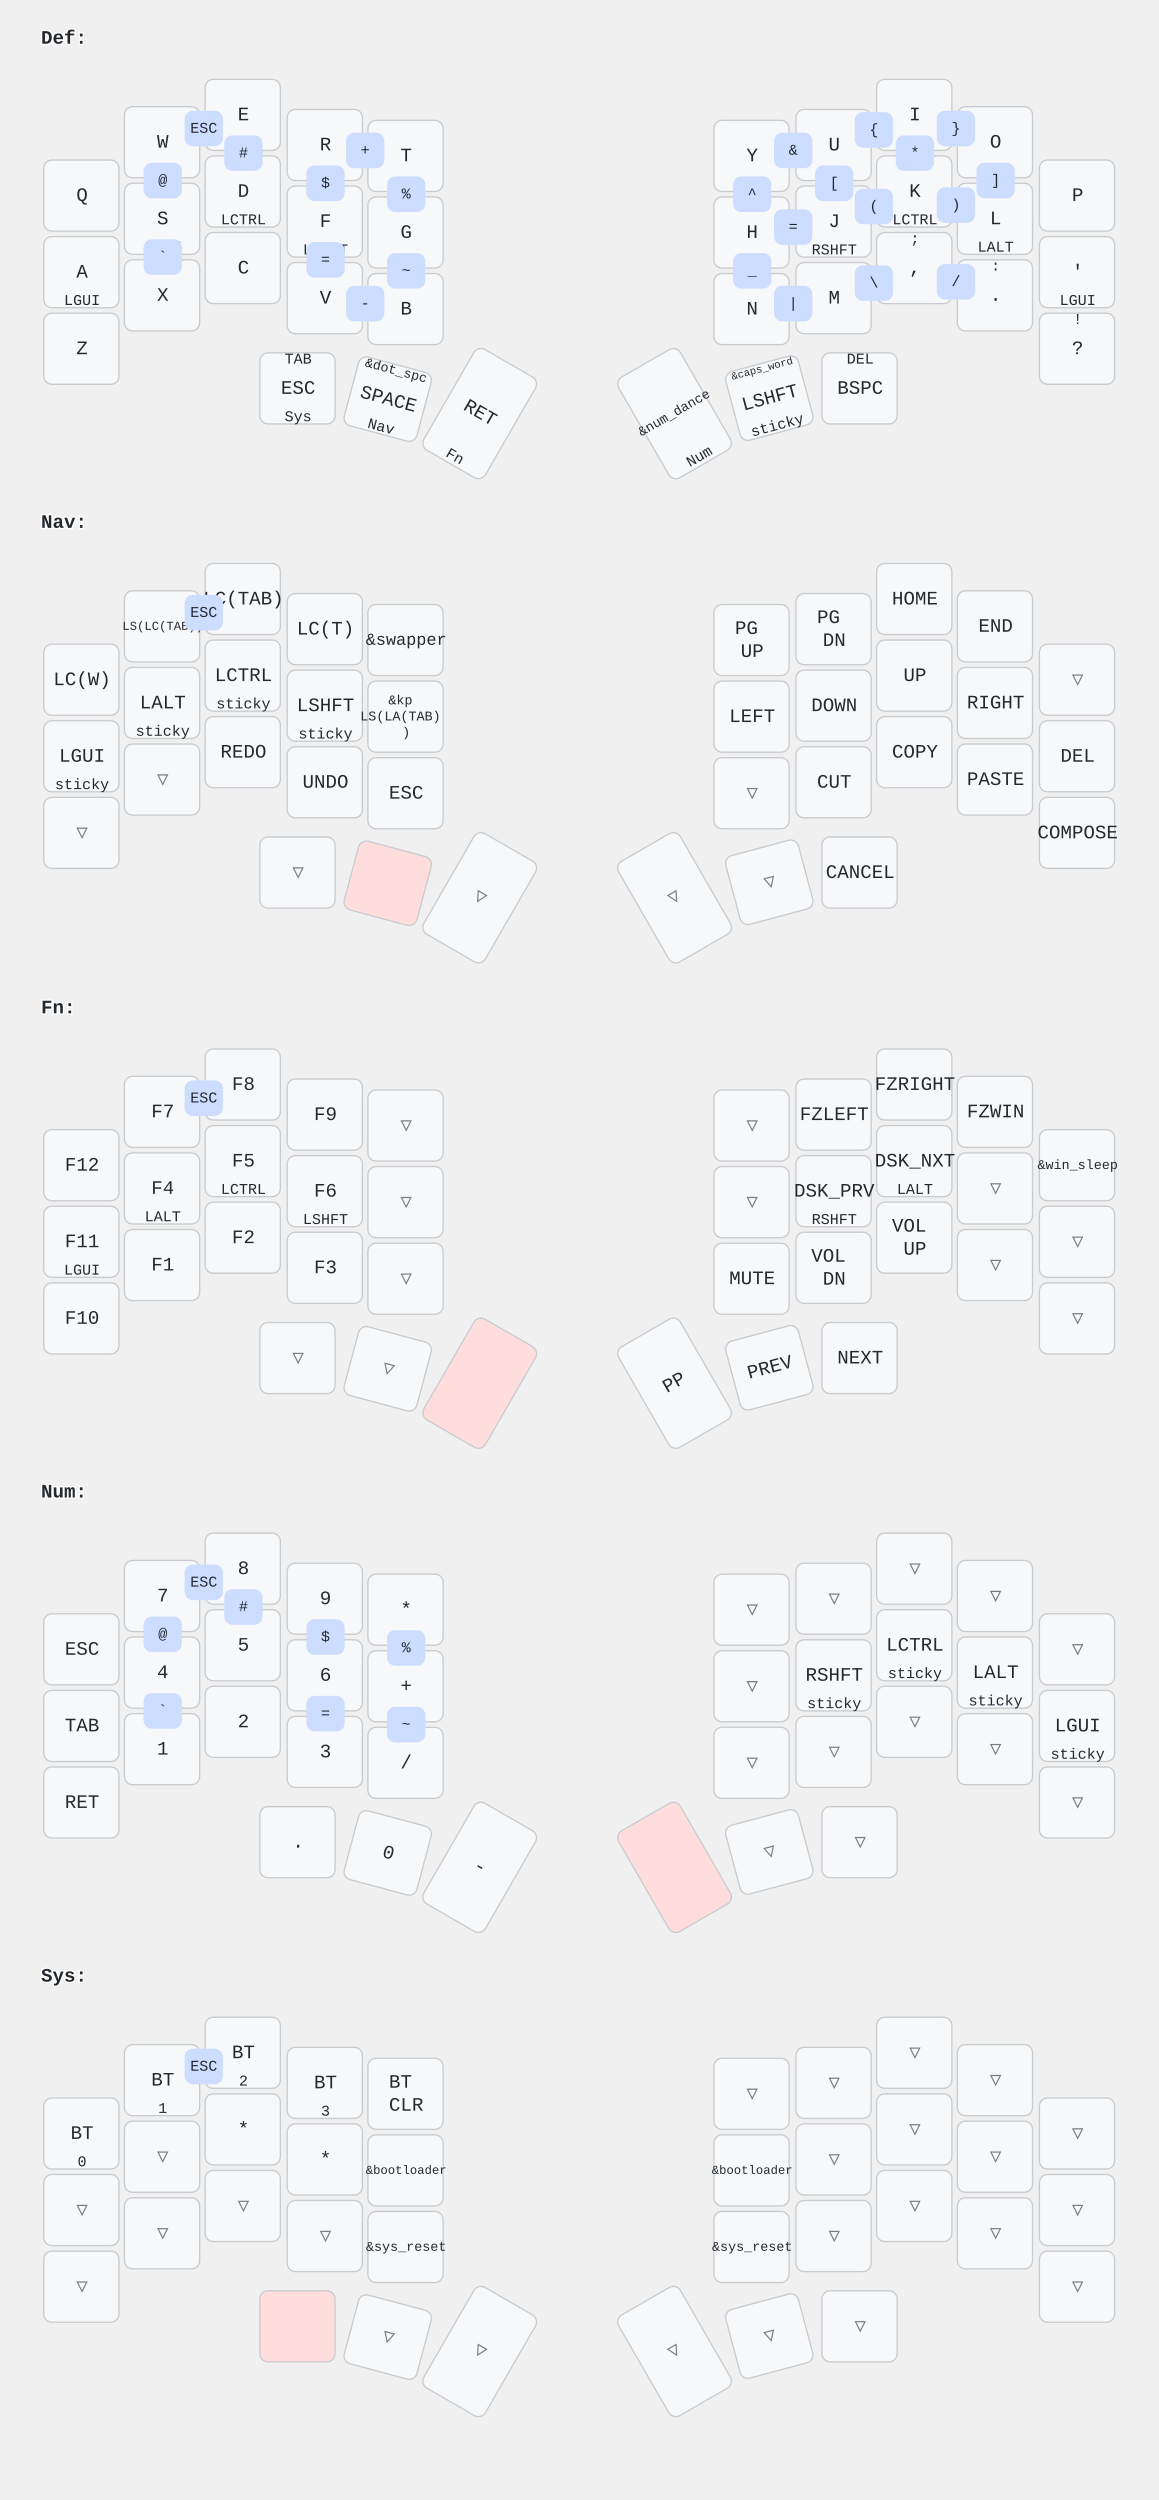
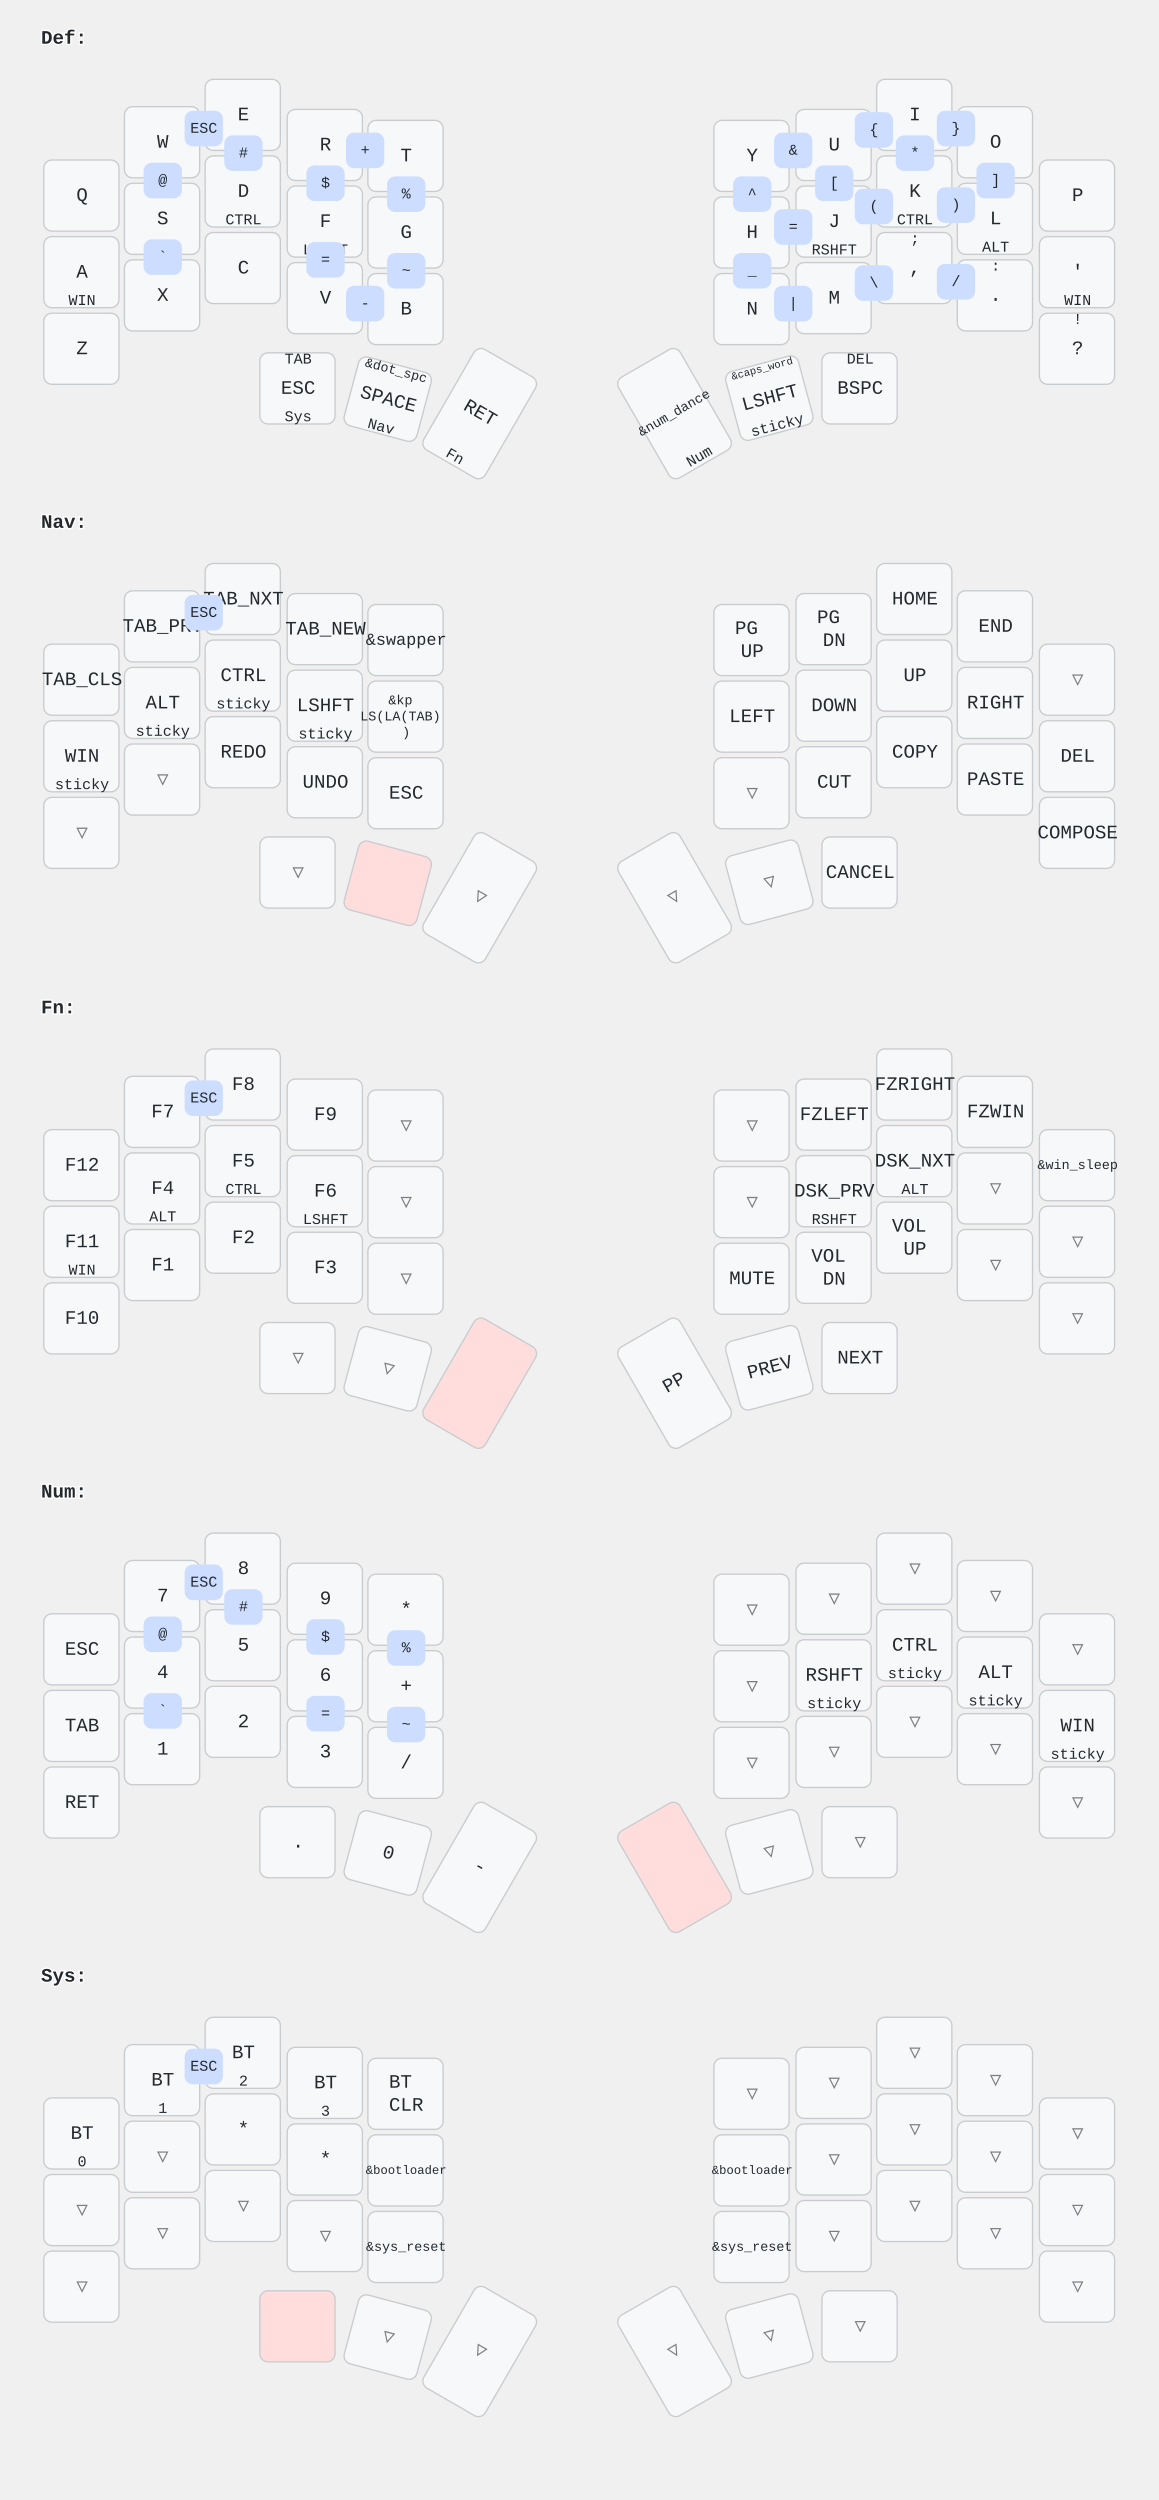
<svg xmlns="http://www.w3.org/2000/svg" width="847" height="1828" viewBox="0 0 847 1828" class="keymap">
  <style>/* inherit to force styles through use tags */
svg path {
    fill: inherit;
}

/* font and background color specifications */
svg.keymap {
    font-family: SFMono-Regular,Consolas,Liberation Mono,Menlo,monospace;
    font-size: 14px;
    font-kerning: normal;
    text-rendering: optimizeLegibility;
    fill: #24292e;
}

/* default key styling */
rect.key {
    fill: #f6f8fa;
    stroke: #c9cccf;
    stroke-width: 1;
}

/* default key side styling, only used is draw_key_sides is set */
rect.side {
    filter: brightness(90%);
}

/* color accent for combo boxes */
rect.combo, rect.combo-separate {
    fill: #cdf;
}

/* color accent for held keys */
rect.held, rect.combo.held {
    fill: #fdd;
}

/* color accent for ghost (optional) keys */
rect.ghost, rect.combo.ghost {
    stroke-dasharray: 4, 4;
    stroke-width: 2;
}

text {
    text-anchor: middle;
    dominant-baseline: middle;
}

/* styling for layer labels */
text.label {
    font-weight: bold;
    text-anchor: start;
    stroke: white;
    stroke-width: 2;
    paint-order: stroke;
}

/* styling for combo tap, and key hold/shifted label text */
text.combo, text.hold, text.shifted {
    font-size: 11px;
}

text.hold {
    text-anchor: middle;
    dominant-baseline: auto;
}

text.shifted {
    text-anchor: middle;
    dominant-baseline: hanging;
}

/* styling for hold/shifted label text in combo box */
text.combo.hold, text.combo.shifted {
    font-size: 8px;
}

/* lighter symbol for transparent keys */
text.trans {
    fill: #7b7e81;
}

/* styling for combo dendrons */
path.combo {
    stroke-width: 1;
    stroke: gray;
    fill: none;
}

/* Start Tabler Icons Cleanup */
/* cannot use height/width with glyphs */
.icon-tabler &gt; path {
    fill: inherit;
    stroke: inherit;
    stroke-width: 2;
}
/* hide tabler's default box */
.icon-tabler &gt; path[stroke="none"][fill="none"] {
    visibility: hidden;
}
/* End Tabler Icons Cleanup */
</style>
  <g transform="translate(30, 0)" class="layer-Def">
    <text x="0" y="28" class="label">Def:</text>
    <g transform="translate(0, 56)">
      <g transform="translate(30, 87)" class="key keypos-0">
        <rect rx="6" ry="6" x="-28" y="-26" width="55" height="52" class="key" />
        <text x="0" y="0" class="key tap">Q</text>
      </g>
      <g transform="translate(89, 48)" class="key keypos-1">
        <rect rx="6" ry="6" x="-28" y="-26" width="55" height="52" class="key" />
        <text x="0" y="0" class="key tap">W</text>
      </g>
      <g transform="translate(148, 28)" class="key keypos-2">
        <rect rx="6" ry="6" x="-28" y="-26" width="55" height="52" class="key" />
        <text x="0" y="0" class="key tap">E</text>
      </g>
      <g transform="translate(208, 50)" class="key keypos-3">
        <rect rx="6" ry="6" x="-28" y="-26" width="55" height="52" class="key" />
        <text x="0" y="0" class="key tap">R</text>
      </g>
      <g transform="translate(267, 58)" class="key keypos-4">
        <rect rx="6" ry="6" x="-28" y="-26" width="55" height="52" class="key" />
        <text x="0" y="0" class="key tap">T</text>
      </g>
      <g transform="translate(520, 58)" class="key keypos-5">
        <rect rx="6" ry="6" x="-28" y="-26" width="55" height="52" class="key" />
        <text x="0" y="0" class="key tap">Y</text>
      </g>
      <g transform="translate(580, 50)" class="key keypos-6">
        <rect rx="6" ry="6" x="-28" y="-26" width="55" height="52" class="key" />
        <text x="0" y="0" class="key tap">U</text>
      </g>
      <g transform="translate(639, 28)" class="key keypos-7">
        <rect rx="6" ry="6" x="-28" y="-26" width="55" height="52" class="key" />
        <text x="0" y="0" class="key tap">I</text>
      </g>
      <g transform="translate(698, 48)" class="key keypos-8">
        <rect rx="6" ry="6" x="-28" y="-26" width="55" height="52" class="key" />
        <text x="0" y="0" class="key tap">O</text>
      </g>
      <g transform="translate(758, 87)" class="key keypos-9">
        <rect rx="6" ry="6" x="-28" y="-26" width="55" height="52" class="key" />
        <text x="0" y="0" class="key tap">P</text>
      </g>
      <g transform="translate(30, 143)" class="key keypos-10">
        <rect rx="6" ry="6" x="-28" y="-26" width="55" height="52" class="key" />
        <text x="0" y="0" class="key tap">A</text>
-         <text x="0" y="24" class="key hold">LGUI</text>
+         <text x="0" y="24" class="key hold">WIN</text>
      </g>
      <g transform="translate(89, 104)" class="key keypos-11">
        <rect rx="6" ry="6" x="-28" y="-26" width="55" height="52" class="key" />
        <text x="0" y="0" class="key tap">S</text>
-         <text x="0" y="24" class="key hold">LALT</text>
+         <text x="0" y="24" class="key hold">ALT</text>
      </g>
      <g transform="translate(148, 84)" class="key keypos-12">
        <rect rx="6" ry="6" x="-28" y="-26" width="55" height="52" class="key" />
        <text x="0" y="0" class="key tap">D</text>
-         <text x="0" y="24" class="key hold">LCTRL</text>
+         <text x="0" y="24" class="key hold">CTRL</text>
      </g>
      <g transform="translate(208, 106)" class="key keypos-13">
        <rect rx="6" ry="6" x="-28" y="-26" width="55" height="52" class="key" />
        <text x="0" y="0" class="key tap">F</text>
        <text x="0" y="24" class="key hold">LSHFT</text>
      </g>
      <g transform="translate(267, 114)" class="key keypos-14">
        <rect rx="6" ry="6" x="-28" y="-26" width="55" height="52" class="key" />
        <text x="0" y="0" class="key tap">G</text>
      </g>
      <g transform="translate(520, 114)" class="key keypos-15">
        <rect rx="6" ry="6" x="-28" y="-26" width="55" height="52" class="key" />
        <text x="0" y="0" class="key tap">H</text>
      </g>
      <g transform="translate(580, 106)" class="key keypos-16">
        <rect rx="6" ry="6" x="-28" y="-26" width="55" height="52" class="key" />
        <text x="0" y="0" class="key tap">J</text>
        <text x="0" y="24" class="key hold">RSHFT</text>
      </g>
      <g transform="translate(639, 84)" class="key keypos-17">
        <rect rx="6" ry="6" x="-28" y="-26" width="55" height="52" class="key" />
        <text x="0" y="0" class="key tap">K</text>
-         <text x="0" y="24" class="key hold">LCTRL</text>
+         <text x="0" y="24" class="key hold">CTRL</text>
      </g>
      <g transform="translate(698, 104)" class="key keypos-18">
        <rect rx="6" ry="6" x="-28" y="-26" width="55" height="52" class="key" />
        <text x="0" y="0" class="key tap">L</text>
-         <text x="0" y="24" class="key hold">LALT</text>
+         <text x="0" y="24" class="key hold">ALT</text>
      </g>
      <g transform="translate(758, 143)" class="key keypos-19">
        <rect rx="6" ry="6" x="-28" y="-26" width="55" height="52" class="key" />
        <text x="0" y="0" class="key tap">'</text>
-         <text x="0" y="24" class="key hold">LGUI</text>
+         <text x="0" y="24" class="key hold">WIN</text>
      </g>
      <g transform="translate(30, 199)" class="key keypos-20">
        <rect rx="6" ry="6" x="-28" y="-26" width="55" height="52" class="key" />
        <text x="0" y="0" class="key tap">Z</text>
      </g>
      <g transform="translate(89, 160)" class="key keypos-21">
        <rect rx="6" ry="6" x="-28" y="-26" width="55" height="52" class="key" />
        <text x="0" y="0" class="key tap">X</text>
      </g>
      <g transform="translate(148, 140)" class="key keypos-22">
        <rect rx="6" ry="6" x="-28" y="-26" width="55" height="52" class="key" />
        <text x="0" y="0" class="key tap">C</text>
      </g>
      <g transform="translate(208, 162)" class="key keypos-23">
        <rect rx="6" ry="6" x="-28" y="-26" width="55" height="52" class="key" />
        <text x="0" y="0" class="key tap">V</text>
      </g>
      <g transform="translate(267, 170)" class="key keypos-24">
        <rect rx="6" ry="6" x="-28" y="-26" width="55" height="52" class="key" />
        <text x="0" y="0" class="key tap">B</text>
      </g>
      <g transform="translate(520, 170)" class="key keypos-25">
        <rect rx="6" ry="6" x="-28" y="-26" width="55" height="52" class="key" />
        <text x="0" y="0" class="key tap">N</text>
      </g>
      <g transform="translate(580, 162)" class="key keypos-26">
        <rect rx="6" ry="6" x="-28" y="-26" width="55" height="52" class="key" />
        <text x="0" y="0" class="key tap">M</text>
      </g>
      <g transform="translate(639, 140)" class="key keypos-27">
        <rect rx="6" ry="6" x="-28" y="-26" width="55" height="52" class="key" />
        <text x="0" y="0" class="key tap">,</text>
        <text x="0" y="-24" class="key shifted">;</text>
      </g>
      <g transform="translate(698, 160)" class="key keypos-28">
        <rect rx="6" ry="6" x="-28" y="-26" width="55" height="52" class="key" />
        <text x="0" y="0" class="key tap">.</text>
        <text x="0" y="-24" class="key shifted">:</text>
      </g>
      <g transform="translate(758, 199)" class="key keypos-29">
        <rect rx="6" ry="6" x="-28" y="-26" width="55" height="52" class="key" />
        <text x="0" y="0" class="key tap">?</text>
        <text x="0" y="-24" class="key shifted">!</text>
      </g>
      <g transform="translate(188, 228)" class="key keypos-30">
        <rect rx="6" ry="6" x="-28" y="-26" width="55" height="52" class="key" />
        <text x="0" y="0" class="key tap">ESC</text>
        <text x="0" y="24" class="key hold">Sys</text>
        <text x="0" y="-24" class="key shifted">TAB</text>
      </g>
      <g transform="translate(254, 236) rotate(15.0)" class="key keypos-31">
        <rect rx="6" ry="6" x="-28" y="-26" width="55" height="52" class="key" />
        <text x="0" y="0" class="key tap">SPACE</text>
        <text x="0" y="24" class="key hold">Nav</text>
        <text x="0" y="-24" class="key shifted">
          <tspan style="font-size: 88%">&amp;dot_spc</tspan>
        </text>
      </g>
      <g transform="translate(321, 246) rotate(30.0)" class="key keypos-32">
        <rect rx="6" ry="6" x="-26" y="-42" width="52" height="85" class="key" />
        <text x="0" y="0" class="key tap">RET</text>
        <text x="0" y="40" class="key hold">Fn</text>
      </g>
      <g transform="translate(463, 246) rotate(-30.0)" class="key keypos-33">
        <rect rx="6" ry="6" x="-26" y="-42" width="52" height="85" class="key" />
        <text x="0" y="0" class="key tap">
          <tspan style="font-size: 70%">&amp;num_dance</tspan>
        </text>
        <text x="0" y="40" class="key hold">Num</text>
      </g>
      <g transform="translate(533, 235) rotate(-15.0)" class="key keypos-34">
        <rect rx="6" ry="6" x="-28" y="-26" width="55" height="52" class="key" />
        <text x="0" y="0" class="key tap">LSHFT</text>
        <text x="0" y="24" class="key hold">sticky</text>
        <text x="0" y="-24" class="key shifted">
          <tspan style="font-size: 70%">&amp;caps_word</tspan>
        </text>
      </g>
      <g transform="translate(599, 228)" class="key keypos-35">
        <rect rx="6" ry="6" x="-28" y="-26" width="55" height="52" class="key" />
        <text x="0" y="0" class="key tap">BSPC</text>
        <text x="0" y="-24" class="key shifted">DEL</text>
      </g>
      <g class="combo combopos-0">
        <rect rx="6" ry="6" x="105" y="25" width="28" height="26" class="combo" />
        <text x="119" y="38" class="combo tap">ESC</text>
      </g>
      <g class="combo combopos-1">
        <rect rx="6" ry="6" x="536" y="97" width="28" height="26" class="combo" />
        <text x="550" y="110" class="combo tap">=</text>
      </g>
      <g class="combo combopos-2">
        <rect rx="6" ry="6" x="566" y="65" width="28" height="26" class="combo" />
        <text x="580" y="78" class="combo tap">[</text>
      </g>
      <g class="combo combopos-3">
        <rect rx="6" ry="6" x="684" y="63" width="28" height="26" class="combo" />
        <text x="698" y="76" class="combo tap">]</text>
      </g>
      <g class="combo combopos-4">
        <rect rx="6" ry="6" x="595" y="26" width="28" height="26" class="combo" />
        <text x="609" y="39" class="combo tap">{</text>
      </g>
      <g class="combo combopos-5">
        <rect rx="6" ry="6" x="655" y="25" width="28" height="26" class="combo" />
        <text x="669" y="38" class="combo tap">}</text>
      </g>
      <g class="combo combopos-6">
        <rect rx="6" ry="6" x="595" y="82" width="28" height="26" class="combo" />
        <text x="609" y="95" class="combo tap">(</text>
      </g>
      <g class="combo combopos-7">
        <rect rx="6" ry="6" x="655" y="81" width="28" height="26" class="combo" />
        <text x="669" y="94" class="combo tap">)</text>
      </g>
      <g class="combo combopos-8">
        <rect rx="6" ry="6" x="223" y="41" width="28" height="26" class="combo" />
        <text x="237" y="54" class="combo tap">+</text>
      </g>
      <g class="combo combopos-9">
        <rect rx="6" ry="6" x="223" y="153" width="28" height="26" class="combo" />
        <text x="237" y="166" class="combo tap">-</text>
      </g>
      <g class="combo combopos-10">
        <rect rx="6" ry="6" x="536" y="153" width="28" height="26" class="combo" />
        <text x="550" y="166" class="combo tap">|</text>
      </g>
      <g class="combo combopos-11">
        <rect rx="6" ry="6" x="536" y="41" width="28" height="26" class="combo" />
        <text x="550" y="54" class="combo tap">&amp;</text>
      </g>
      <g class="combo combopos-12">
        <rect rx="6" ry="6" x="595" y="138" width="28" height="26" class="combo" />
        <text x="609" y="151" class="combo tap">\</text>
      </g>
      <g class="combo combopos-13">
        <rect rx="6" ry="6" x="655" y="137" width="28" height="26" class="combo" />
        <text x="669" y="150" class="combo tap">/</text>
      </g>
      <g class="combo combopos-14">
        <rect rx="6" ry="6" x="75" y="63" width="28" height="26" class="combo" />
        <text x="89" y="76" class="combo tap">@</text>
      </g>
      <g class="combo combopos-15">
        <rect rx="6" ry="6" x="134" y="43" width="28" height="26" class="combo" />
        <text x="148" y="56" class="combo tap">#</text>
      </g>
      <g class="combo combopos-16">
        <rect rx="6" ry="6" x="194" y="65" width="28" height="26" class="combo" />
        <text x="208" y="78" class="combo tap">$</text>
      </g>
      <g class="combo combopos-17">
        <rect rx="6" ry="6" x="253" y="73" width="28" height="26" class="combo" />
        <text x="267" y="86" class="combo tap">%</text>
      </g>
      <g class="combo combopos-18">
        <rect rx="6" ry="6" x="75" y="119" width="28" height="26" class="combo" />
        <text x="89" y="132" class="combo tap">`</text>
      </g>
      <g class="combo combopos-19">
        <rect rx="6" ry="6" x="194" y="121" width="28" height="26" class="combo" />
        <text x="208" y="134" class="combo tap">=</text>
      </g>
      <g class="combo combopos-20">
        <rect rx="6" ry="6" x="253" y="129" width="28" height="26" class="combo" />
        <text x="267" y="142" class="combo tap">~</text>
      </g>
      <g class="combo combopos-21">
        <rect rx="6" ry="6" x="506" y="73" width="28" height="26" class="combo" />
        <text x="520" y="86" class="combo tap">^</text>
      </g>
      <g class="combo combopos-22">
        <rect rx="6" ry="6" x="625" y="43" width="28" height="26" class="combo" />
        <text x="639" y="56" class="combo tap">*</text>
      </g>
      <g class="combo combopos-23">
        <rect rx="6" ry="6" x="506" y="129" width="28" height="26" class="combo" />
        <text x="520" y="142" class="combo tap">_</text>
      </g>
    </g>
  </g>
  <g transform="translate(30, 354)" class="layer-Nav">
    <text x="0" y="28" class="label">Nav:</text>
    <g transform="translate(0, 56)">
      <g transform="translate(30, 87)" class="key keypos-0">
        <rect rx="6" ry="6" x="-28" y="-26" width="55" height="52" class="key" />
-         <text x="0" y="0" class="key tap">LC(W)</text>
+         <text x="0" y="0" class="key tap">TAB_CLS</text>
      </g>
      <g transform="translate(89, 48)" class="key keypos-1">
        <rect rx="6" ry="6" x="-28" y="-26" width="55" height="52" class="key" />
-         <text x="0" y="0" class="key tap">
-           <tspan style="font-size: 64%">LS(LC(TAB))</tspan>
-         </text>
+         <text x="0" y="0" class="key tap">TAB_PRV</text>
      </g>
      <g transform="translate(148, 28)" class="key keypos-2">
        <rect rx="6" ry="6" x="-28" y="-26" width="55" height="52" class="key" />
-         <text x="0" y="0" class="key tap">LC(TAB)</text>
+         <text x="0" y="0" class="key tap">TAB_NXT</text>
      </g>
      <g transform="translate(208, 50)" class="key keypos-3">
        <rect rx="6" ry="6" x="-28" y="-26" width="55" height="52" class="key" />
-         <text x="0" y="0" class="key tap">LC(T)</text>
+         <text x="0" y="0" class="key tap">TAB_NEW</text>
      </g>
      <g transform="translate(267, 58)" class="key keypos-4">
        <rect rx="6" ry="6" x="-28" y="-26" width="55" height="52" class="key" />
        <text x="0" y="0" class="key tap">
          <tspan style="font-size: 88%">&amp;swapper</tspan>
        </text>
      </g>
      <g transform="translate(520, 58)" class="key keypos-5">
        <rect rx="6" ry="6" x="-28" y="-26" width="55" height="52" class="key" />
        <text x="0" y="0" class="key tap">
          <tspan x="0" dy="-0.6em">PG</tspan>
          <tspan x="0" dy="1.2em">UP</tspan>
        </text>
      </g>
      <g transform="translate(580, 50)" class="key keypos-6">
        <rect rx="6" ry="6" x="-28" y="-26" width="55" height="52" class="key" />
        <text x="0" y="0" class="key tap">
          <tspan x="0" dy="-0.6em">PG</tspan>
          <tspan x="0" dy="1.2em">DN</tspan>
        </text>
      </g>
      <g transform="translate(639, 28)" class="key keypos-7">
        <rect rx="6" ry="6" x="-28" y="-26" width="55" height="52" class="key" />
        <text x="0" y="0" class="key tap">HOME</text>
      </g>
      <g transform="translate(698, 48)" class="key keypos-8">
        <rect rx="6" ry="6" x="-28" y="-26" width="55" height="52" class="key" />
        <text x="0" y="0" class="key tap">END</text>
      </g>
      <g transform="translate(758, 87)" class="key trans keypos-9">
        <rect rx="6" ry="6" x="-28" y="-26" width="55" height="52" class="key trans" />
        <text x="0" y="0" class="key trans tap">▽</text>
      </g>
      <g transform="translate(30, 143)" class="key keypos-10">
        <rect rx="6" ry="6" x="-28" y="-26" width="55" height="52" class="key" />
-         <text x="0" y="0" class="key tap">LGUI</text>
+         <text x="0" y="0" class="key tap">WIN</text>
        <text x="0" y="24" class="key hold">sticky</text>
      </g>
      <g transform="translate(89, 104)" class="key keypos-11">
        <rect rx="6" ry="6" x="-28" y="-26" width="55" height="52" class="key" />
-         <text x="0" y="0" class="key tap">LALT</text>
+         <text x="0" y="0" class="key tap">ALT</text>
        <text x="0" y="24" class="key hold">sticky</text>
      </g>
      <g transform="translate(148, 84)" class="key keypos-12">
        <rect rx="6" ry="6" x="-28" y="-26" width="55" height="52" class="key" />
-         <text x="0" y="0" class="key tap">LCTRL</text>
+         <text x="0" y="0" class="key tap">CTRL</text>
        <text x="0" y="24" class="key hold">sticky</text>
      </g>
      <g transform="translate(208, 106)" class="key keypos-13">
        <rect rx="6" ry="6" x="-28" y="-26" width="55" height="52" class="key" />
        <text x="0" y="0" class="key tap">LSHFT</text>
        <text x="0" y="24" class="key hold">sticky</text>
      </g>
      <g transform="translate(267, 114)" class="key keypos-14">
        <rect rx="6" ry="6" x="-28" y="-26" width="55" height="52" class="key" />
        <text x="0" y="0" class="key tap">
          <tspan x="0" dy="-1.2em" style="font-size: 70%">&amp;kp</tspan>
          <tspan x="0" dy="1.2em" style="font-size: 70%">LS(LA(TAB)</tspan>
          <tspan x="0" dy="1.2em" style="font-size: 70%">)</tspan>
        </text>
      </g>
      <g transform="translate(520, 114)" class="key keypos-15">
        <rect rx="6" ry="6" x="-28" y="-26" width="55" height="52" class="key" />
        <text x="0" y="0" class="key tap">LEFT</text>
      </g>
      <g transform="translate(580, 106)" class="key keypos-16">
        <rect rx="6" ry="6" x="-28" y="-26" width="55" height="52" class="key" />
        <text x="0" y="0" class="key tap">DOWN</text>
      </g>
      <g transform="translate(639, 84)" class="key keypos-17">
        <rect rx="6" ry="6" x="-28" y="-26" width="55" height="52" class="key" />
        <text x="0" y="0" class="key tap">UP</text>
      </g>
      <g transform="translate(698, 104)" class="key keypos-18">
        <rect rx="6" ry="6" x="-28" y="-26" width="55" height="52" class="key" />
        <text x="0" y="0" class="key tap">RIGHT</text>
      </g>
      <g transform="translate(758, 143)" class="key keypos-19">
        <rect rx="6" ry="6" x="-28" y="-26" width="55" height="52" class="key" />
        <text x="0" y="0" class="key tap">DEL</text>
      </g>
      <g transform="translate(30, 199)" class="key trans keypos-20">
        <rect rx="6" ry="6" x="-28" y="-26" width="55" height="52" class="key trans" />
        <text x="0" y="0" class="key trans tap">▽</text>
      </g>
      <g transform="translate(89, 160)" class="key trans keypos-21">
        <rect rx="6" ry="6" x="-28" y="-26" width="55" height="52" class="key trans" />
        <text x="0" y="0" class="key trans tap">▽</text>
      </g>
      <g transform="translate(148, 140)" class="key keypos-22">
        <rect rx="6" ry="6" x="-28" y="-26" width="55" height="52" class="key" />
        <text x="0" y="0" class="key tap">REDO</text>
      </g>
      <g transform="translate(208, 162)" class="key keypos-23">
        <rect rx="6" ry="6" x="-28" y="-26" width="55" height="52" class="key" />
        <text x="0" y="0" class="key tap">UNDO</text>
      </g>
      <g transform="translate(267, 170)" class="key keypos-24">
        <rect rx="6" ry="6" x="-28" y="-26" width="55" height="52" class="key" />
        <text x="0" y="0" class="key tap">ESC</text>
      </g>
      <g transform="translate(520, 170)" class="key trans keypos-25">
        <rect rx="6" ry="6" x="-28" y="-26" width="55" height="52" class="key trans" />
        <text x="0" y="0" class="key trans tap">▽</text>
      </g>
      <g transform="translate(580, 162)" class="key keypos-26">
        <rect rx="6" ry="6" x="-28" y="-26" width="55" height="52" class="key" />
        <text x="0" y="0" class="key tap">CUT</text>
      </g>
      <g transform="translate(639, 140)" class="key keypos-27">
        <rect rx="6" ry="6" x="-28" y="-26" width="55" height="52" class="key" />
        <text x="0" y="0" class="key tap">COPY</text>
      </g>
      <g transform="translate(698, 160)" class="key keypos-28">
        <rect rx="6" ry="6" x="-28" y="-26" width="55" height="52" class="key" />
        <text x="0" y="0" class="key tap">PASTE</text>
      </g>
      <g transform="translate(758, 199)" class="key keypos-29">
        <rect rx="6" ry="6" x="-28" y="-26" width="55" height="52" class="key" />
        <text x="0" y="0" class="key tap">COMPOSE</text>
      </g>
      <g transform="translate(188, 228)" class="key trans keypos-30">
        <rect rx="6" ry="6" x="-28" y="-26" width="55" height="52" class="key trans" />
        <text x="0" y="0" class="key trans tap">▽</text>
      </g>
      <g transform="translate(254, 236) rotate(15.0)" class="key held keypos-31">
        <rect rx="6" ry="6" x="-28" y="-26" width="55" height="52" class="key held" />
      </g>
      <g transform="translate(321, 246) rotate(30.0)" class="key trans keypos-32">
        <rect rx="6" ry="6" x="-26" y="-42" width="52" height="85" class="key trans" />
        <text x="0" y="0" class="key trans tap">▽</text>
      </g>
      <g transform="translate(463, 246) rotate(-30.0)" class="key trans keypos-33">
        <rect rx="6" ry="6" x="-26" y="-42" width="52" height="85" class="key trans" />
        <text x="0" y="0" class="key trans tap">▽</text>
      </g>
      <g transform="translate(533, 235) rotate(-15.0)" class="key trans keypos-34">
        <rect rx="6" ry="6" x="-28" y="-26" width="55" height="52" class="key trans" />
        <text x="0" y="0" class="key trans tap">▽</text>
      </g>
      <g transform="translate(599, 228)" class="key keypos-35">
        <rect rx="6" ry="6" x="-28" y="-26" width="55" height="52" class="key" />
        <text x="0" y="0" class="key tap">CANCEL</text>
      </g>
      <g class="combo combopos-0">
        <rect rx="6" ry="6" x="105" y="25" width="28" height="26" class="combo" />
        <text x="119" y="38" class="combo tap">ESC</text>
      </g>
    </g>
  </g>
  <g transform="translate(30, 709)" class="layer-Fn">
    <text x="0" y="28" class="label">Fn:</text>
    <g transform="translate(0, 56)">
      <g transform="translate(30, 87)" class="key keypos-0">
        <rect rx="6" ry="6" x="-28" y="-26" width="55" height="52" class="key" />
        <text x="0" y="0" class="key tap">F12</text>
      </g>
      <g transform="translate(89, 48)" class="key keypos-1">
        <rect rx="6" ry="6" x="-28" y="-26" width="55" height="52" class="key" />
        <text x="0" y="0" class="key tap">F7</text>
      </g>
      <g transform="translate(148, 28)" class="key keypos-2">
        <rect rx="6" ry="6" x="-28" y="-26" width="55" height="52" class="key" />
        <text x="0" y="0" class="key tap">F8</text>
      </g>
      <g transform="translate(208, 50)" class="key keypos-3">
        <rect rx="6" ry="6" x="-28" y="-26" width="55" height="52" class="key" />
        <text x="0" y="0" class="key tap">F9</text>
      </g>
      <g transform="translate(267, 58)" class="key trans keypos-4">
        <rect rx="6" ry="6" x="-28" y="-26" width="55" height="52" class="key trans" />
        <text x="0" y="0" class="key trans tap">▽</text>
      </g>
      <g transform="translate(520, 58)" class="key trans keypos-5">
        <rect rx="6" ry="6" x="-28" y="-26" width="55" height="52" class="key trans" />
        <text x="0" y="0" class="key trans tap">▽</text>
      </g>
      <g transform="translate(580, 50)" class="key keypos-6">
        <rect rx="6" ry="6" x="-28" y="-26" width="55" height="52" class="key" />
        <text x="0" y="0" class="key tap">FZLEFT</text>
      </g>
      <g transform="translate(639, 28)" class="key keypos-7">
        <rect rx="6" ry="6" x="-28" y="-26" width="55" height="52" class="key" />
        <text x="0" y="0" class="key tap">FZRIGHT</text>
      </g>
      <g transform="translate(698, 48)" class="key keypos-8">
        <rect rx="6" ry="6" x="-28" y="-26" width="55" height="52" class="key" />
        <text x="0" y="0" class="key tap">FZWIN</text>
      </g>
      <g transform="translate(758, 87)" class="key keypos-9">
        <rect rx="6" ry="6" x="-28" y="-26" width="55" height="52" class="key" />
        <text x="0" y="0" class="key tap">
          <tspan style="font-size: 70%">&amp;win_sleep</tspan>
        </text>
      </g>
      <g transform="translate(30, 143)" class="key keypos-10">
        <rect rx="6" ry="6" x="-28" y="-26" width="55" height="52" class="key" />
        <text x="0" y="0" class="key tap">F11</text>
-         <text x="0" y="24" class="key hold">LGUI</text>
+         <text x="0" y="24" class="key hold">WIN</text>
      </g>
      <g transform="translate(89, 104)" class="key keypos-11">
        <rect rx="6" ry="6" x="-28" y="-26" width="55" height="52" class="key" />
        <text x="0" y="0" class="key tap">F4</text>
-         <text x="0" y="24" class="key hold">LALT</text>
+         <text x="0" y="24" class="key hold">ALT</text>
      </g>
      <g transform="translate(148, 84)" class="key keypos-12">
        <rect rx="6" ry="6" x="-28" y="-26" width="55" height="52" class="key" />
        <text x="0" y="0" class="key tap">F5</text>
-         <text x="0" y="24" class="key hold">LCTRL</text>
+         <text x="0" y="24" class="key hold">CTRL</text>
      </g>
      <g transform="translate(208, 106)" class="key keypos-13">
        <rect rx="6" ry="6" x="-28" y="-26" width="55" height="52" class="key" />
        <text x="0" y="0" class="key tap">F6</text>
        <text x="0" y="24" class="key hold">LSHFT</text>
      </g>
      <g transform="translate(267, 114)" class="key trans keypos-14">
        <rect rx="6" ry="6" x="-28" y="-26" width="55" height="52" class="key trans" />
        <text x="0" y="0" class="key trans tap">▽</text>
      </g>
      <g transform="translate(520, 114)" class="key trans keypos-15">
        <rect rx="6" ry="6" x="-28" y="-26" width="55" height="52" class="key trans" />
        <text x="0" y="0" class="key trans tap">▽</text>
      </g>
      <g transform="translate(580, 106)" class="key keypos-16">
        <rect rx="6" ry="6" x="-28" y="-26" width="55" height="52" class="key" />
        <text x="0" y="0" class="key tap">DSK_PRV</text>
        <text x="0" y="24" class="key hold">RSHFT</text>
      </g>
      <g transform="translate(639, 84)" class="key keypos-17">
        <rect rx="6" ry="6" x="-28" y="-26" width="55" height="52" class="key" />
        <text x="0" y="0" class="key tap">DSK_NXT</text>
-         <text x="0" y="24" class="key hold">LALT</text>
+         <text x="0" y="24" class="key hold">ALT</text>
      </g>
      <g transform="translate(698, 104)" class="key trans keypos-18">
        <rect rx="6" ry="6" x="-28" y="-26" width="55" height="52" class="key trans" />
        <text x="0" y="0" class="key trans tap">▽</text>
      </g>
      <g transform="translate(758, 143)" class="key trans keypos-19">
        <rect rx="6" ry="6" x="-28" y="-26" width="55" height="52" class="key trans" />
        <text x="0" y="0" class="key trans tap">▽</text>
      </g>
      <g transform="translate(30, 199)" class="key keypos-20">
        <rect rx="6" ry="6" x="-28" y="-26" width="55" height="52" class="key" />
        <text x="0" y="0" class="key tap">F10</text>
      </g>
      <g transform="translate(89, 160)" class="key keypos-21">
        <rect rx="6" ry="6" x="-28" y="-26" width="55" height="52" class="key" />
        <text x="0" y="0" class="key tap">F1</text>
      </g>
      <g transform="translate(148, 140)" class="key keypos-22">
        <rect rx="6" ry="6" x="-28" y="-26" width="55" height="52" class="key" />
        <text x="0" y="0" class="key tap">F2</text>
      </g>
      <g transform="translate(208, 162)" class="key keypos-23">
        <rect rx="6" ry="6" x="-28" y="-26" width="55" height="52" class="key" />
        <text x="0" y="0" class="key tap">F3</text>
      </g>
      <g transform="translate(267, 170)" class="key trans keypos-24">
        <rect rx="6" ry="6" x="-28" y="-26" width="55" height="52" class="key trans" />
        <text x="0" y="0" class="key trans tap">▽</text>
      </g>
      <g transform="translate(520, 170)" class="key keypos-25">
        <rect rx="6" ry="6" x="-28" y="-26" width="55" height="52" class="key" />
        <text x="0" y="0" class="key tap">MUTE</text>
      </g>
      <g transform="translate(580, 162)" class="key keypos-26">
        <rect rx="6" ry="6" x="-28" y="-26" width="55" height="52" class="key" />
        <text x="0" y="0" class="key tap">
          <tspan x="0" dy="-0.6em">VOL</tspan>
          <tspan x="0" dy="1.2em">DN</tspan>
        </text>
      </g>
      <g transform="translate(639, 140)" class="key keypos-27">
        <rect rx="6" ry="6" x="-28" y="-26" width="55" height="52" class="key" />
        <text x="0" y="0" class="key tap">
          <tspan x="0" dy="-0.6em">VOL</tspan>
          <tspan x="0" dy="1.2em">UP</tspan>
        </text>
      </g>
      <g transform="translate(698, 160)" class="key trans keypos-28">
        <rect rx="6" ry="6" x="-28" y="-26" width="55" height="52" class="key trans" />
        <text x="0" y="0" class="key trans tap">▽</text>
      </g>
      <g transform="translate(758, 199)" class="key trans keypos-29">
        <rect rx="6" ry="6" x="-28" y="-26" width="55" height="52" class="key trans" />
        <text x="0" y="0" class="key trans tap">▽</text>
      </g>
      <g transform="translate(188, 228)" class="key trans keypos-30">
        <rect rx="6" ry="6" x="-28" y="-26" width="55" height="52" class="key trans" />
        <text x="0" y="0" class="key trans tap">▽</text>
      </g>
      <g transform="translate(254, 236) rotate(15.0)" class="key trans keypos-31">
        <rect rx="6" ry="6" x="-28" y="-26" width="55" height="52" class="key trans" />
        <text x="0" y="0" class="key trans tap">▽</text>
      </g>
      <g transform="translate(321, 246) rotate(30.0)" class="key held keypos-32">
        <rect rx="6" ry="6" x="-26" y="-42" width="52" height="85" class="key held" />
      </g>
      <g transform="translate(463, 246) rotate(-30.0)" class="key keypos-33">
        <rect rx="6" ry="6" x="-26" y="-42" width="52" height="85" class="key" />
        <text x="0" y="0" class="key tap">PP</text>
      </g>
      <g transform="translate(533, 235) rotate(-15.0)" class="key keypos-34">
        <rect rx="6" ry="6" x="-28" y="-26" width="55" height="52" class="key" />
        <text x="0" y="0" class="key tap">PREV</text>
      </g>
      <g transform="translate(599, 228)" class="key keypos-35">
        <rect rx="6" ry="6" x="-28" y="-26" width="55" height="52" class="key" />
        <text x="0" y="0" class="key tap">NEXT</text>
      </g>
      <g class="combo combopos-0">
        <rect rx="6" ry="6" x="105" y="25" width="28" height="26" class="combo" />
        <text x="119" y="38" class="combo tap">ESC</text>
      </g>
    </g>
  </g>
  <g transform="translate(30, 1063)" class="layer-Num">
    <text x="0" y="28" class="label">Num:</text>
    <g transform="translate(0, 56)">
      <g transform="translate(30, 87)" class="key keypos-0">
        <rect rx="6" ry="6" x="-28" y="-26" width="55" height="52" class="key" />
        <text x="0" y="0" class="key tap">ESC</text>
      </g>
      <g transform="translate(89, 48)" class="key keypos-1">
        <rect rx="6" ry="6" x="-28" y="-26" width="55" height="52" class="key" />
        <text x="0" y="0" class="key tap">7</text>
      </g>
      <g transform="translate(148, 28)" class="key keypos-2">
        <rect rx="6" ry="6" x="-28" y="-26" width="55" height="52" class="key" />
        <text x="0" y="0" class="key tap">8</text>
      </g>
      <g transform="translate(208, 50)" class="key keypos-3">
        <rect rx="6" ry="6" x="-28" y="-26" width="55" height="52" class="key" />
        <text x="0" y="0" class="key tap">9</text>
      </g>
      <g transform="translate(267, 58)" class="key keypos-4">
        <rect rx="6" ry="6" x="-28" y="-26" width="55" height="52" class="key" />
        <text x="0" y="0" class="key tap">*</text>
      </g>
      <g transform="translate(520, 58)" class="key trans keypos-5">
        <rect rx="6" ry="6" x="-28" y="-26" width="55" height="52" class="key trans" />
        <text x="0" y="0" class="key trans tap">▽</text>
      </g>
      <g transform="translate(580, 50)" class="key trans keypos-6">
        <rect rx="6" ry="6" x="-28" y="-26" width="55" height="52" class="key trans" />
        <text x="0" y="0" class="key trans tap">▽</text>
      </g>
      <g transform="translate(639, 28)" class="key trans keypos-7">
        <rect rx="6" ry="6" x="-28" y="-26" width="55" height="52" class="key trans" />
        <text x="0" y="0" class="key trans tap">▽</text>
      </g>
      <g transform="translate(698, 48)" class="key trans keypos-8">
        <rect rx="6" ry="6" x="-28" y="-26" width="55" height="52" class="key trans" />
        <text x="0" y="0" class="key trans tap">▽</text>
      </g>
      <g transform="translate(758, 87)" class="key trans keypos-9">
        <rect rx="6" ry="6" x="-28" y="-26" width="55" height="52" class="key trans" />
        <text x="0" y="0" class="key trans tap">▽</text>
      </g>
      <g transform="translate(30, 143)" class="key keypos-10">
        <rect rx="6" ry="6" x="-28" y="-26" width="55" height="52" class="key" />
        <text x="0" y="0" class="key tap">TAB</text>
      </g>
      <g transform="translate(89, 104)" class="key keypos-11">
        <rect rx="6" ry="6" x="-28" y="-26" width="55" height="52" class="key" />
        <text x="0" y="0" class="key tap">4</text>
      </g>
      <g transform="translate(148, 84)" class="key keypos-12">
        <rect rx="6" ry="6" x="-28" y="-26" width="55" height="52" class="key" />
        <text x="0" y="0" class="key tap">5</text>
      </g>
      <g transform="translate(208, 106)" class="key keypos-13">
        <rect rx="6" ry="6" x="-28" y="-26" width="55" height="52" class="key" />
        <text x="0" y="0" class="key tap">6</text>
      </g>
      <g transform="translate(267, 114)" class="key keypos-14">
        <rect rx="6" ry="6" x="-28" y="-26" width="55" height="52" class="key" />
        <text x="0" y="0" class="key tap">+</text>
      </g>
      <g transform="translate(520, 114)" class="key trans keypos-15">
        <rect rx="6" ry="6" x="-28" y="-26" width="55" height="52" class="key trans" />
        <text x="0" y="0" class="key trans tap">▽</text>
      </g>
      <g transform="translate(580, 106)" class="key keypos-16">
        <rect rx="6" ry="6" x="-28" y="-26" width="55" height="52" class="key" />
        <text x="0" y="0" class="key tap">RSHFT</text>
        <text x="0" y="24" class="key hold">sticky</text>
      </g>
      <g transform="translate(639, 84)" class="key keypos-17">
        <rect rx="6" ry="6" x="-28" y="-26" width="55" height="52" class="key" />
-         <text x="0" y="0" class="key tap">LCTRL</text>
+         <text x="0" y="0" class="key tap">CTRL</text>
        <text x="0" y="24" class="key hold">sticky</text>
      </g>
      <g transform="translate(698, 104)" class="key keypos-18">
        <rect rx="6" ry="6" x="-28" y="-26" width="55" height="52" class="key" />
-         <text x="0" y="0" class="key tap">LALT</text>
+         <text x="0" y="0" class="key tap">ALT</text>
        <text x="0" y="24" class="key hold">sticky</text>
      </g>
      <g transform="translate(758, 143)" class="key keypos-19">
        <rect rx="6" ry="6" x="-28" y="-26" width="55" height="52" class="key" />
-         <text x="0" y="0" class="key tap">LGUI</text>
+         <text x="0" y="0" class="key tap">WIN</text>
        <text x="0" y="24" class="key hold">sticky</text>
      </g>
      <g transform="translate(30, 199)" class="key keypos-20">
        <rect rx="6" ry="6" x="-28" y="-26" width="55" height="52" class="key" />
        <text x="0" y="0" class="key tap">RET</text>
      </g>
      <g transform="translate(89, 160)" class="key keypos-21">
        <rect rx="6" ry="6" x="-28" y="-26" width="55" height="52" class="key" />
        <text x="0" y="0" class="key tap">1</text>
      </g>
      <g transform="translate(148, 140)" class="key keypos-22">
        <rect rx="6" ry="6" x="-28" y="-26" width="55" height="52" class="key" />
        <text x="0" y="0" class="key tap">2</text>
      </g>
      <g transform="translate(208, 162)" class="key keypos-23">
        <rect rx="6" ry="6" x="-28" y="-26" width="55" height="52" class="key" />
        <text x="0" y="0" class="key tap">3</text>
      </g>
      <g transform="translate(267, 170)" class="key keypos-24">
        <rect rx="6" ry="6" x="-28" y="-26" width="55" height="52" class="key" />
        <text x="0" y="0" class="key tap">/</text>
      </g>
      <g transform="translate(520, 170)" class="key trans keypos-25">
        <rect rx="6" ry="6" x="-28" y="-26" width="55" height="52" class="key trans" />
        <text x="0" y="0" class="key trans tap">▽</text>
      </g>
      <g transform="translate(580, 162)" class="key trans keypos-26">
        <rect rx="6" ry="6" x="-28" y="-26" width="55" height="52" class="key trans" />
        <text x="0" y="0" class="key trans tap">▽</text>
      </g>
      <g transform="translate(639, 140)" class="key trans keypos-27">
        <rect rx="6" ry="6" x="-28" y="-26" width="55" height="52" class="key trans" />
        <text x="0" y="0" class="key trans tap">▽</text>
      </g>
      <g transform="translate(698, 160)" class="key trans keypos-28">
        <rect rx="6" ry="6" x="-28" y="-26" width="55" height="52" class="key trans" />
        <text x="0" y="0" class="key trans tap">▽</text>
      </g>
      <g transform="translate(758, 199)" class="key trans keypos-29">
        <rect rx="6" ry="6" x="-28" y="-26" width="55" height="52" class="key trans" />
        <text x="0" y="0" class="key trans tap">▽</text>
      </g>
      <g transform="translate(188, 228)" class="key keypos-30">
        <rect rx="6" ry="6" x="-28" y="-26" width="55" height="52" class="key" />
        <text x="0" y="0" class="key tap">.</text>
      </g>
      <g transform="translate(254, 236) rotate(15.0)" class="key keypos-31">
        <rect rx="6" ry="6" x="-28" y="-26" width="55" height="52" class="key" />
        <text x="0" y="0" class="key tap">0</text>
      </g>
      <g transform="translate(321, 246) rotate(30.0)" class="key keypos-32">
        <rect rx="6" ry="6" x="-26" y="-42" width="52" height="85" class="key" />
        <text x="0" y="0" class="key tap">-</text>
      </g>
      <g transform="translate(463, 246) rotate(-30.0)" class="key held keypos-33">
        <rect rx="6" ry="6" x="-26" y="-42" width="52" height="85" class="key held" />
      </g>
      <g transform="translate(533, 235) rotate(-15.0)" class="key trans keypos-34">
        <rect rx="6" ry="6" x="-28" y="-26" width="55" height="52" class="key trans" />
        <text x="0" y="0" class="key trans tap">▽</text>
      </g>
      <g transform="translate(599, 228)" class="key trans keypos-35">
        <rect rx="6" ry="6" x="-28" y="-26" width="55" height="52" class="key trans" />
        <text x="0" y="0" class="key trans tap">▽</text>
      </g>
      <g class="combo combopos-0">
        <rect rx="6" ry="6" x="105" y="25" width="28" height="26" class="combo" />
        <text x="119" y="38" class="combo tap">ESC</text>
      </g>
      <g class="combo combopos-1">
        <rect rx="6" ry="6" x="75" y="63" width="28" height="26" class="combo" />
        <text x="89" y="76" class="combo tap">@</text>
      </g>
      <g class="combo combopos-2">
        <rect rx="6" ry="6" x="134" y="43" width="28" height="26" class="combo" />
        <text x="148" y="56" class="combo tap">#</text>
      </g>
      <g class="combo combopos-3">
        <rect rx="6" ry="6" x="194" y="65" width="28" height="26" class="combo" />
        <text x="208" y="78" class="combo tap">$</text>
      </g>
      <g class="combo combopos-4">
        <rect rx="6" ry="6" x="253" y="73" width="28" height="26" class="combo" />
        <text x="267" y="86" class="combo tap">%</text>
      </g>
      <g class="combo combopos-5">
        <rect rx="6" ry="6" x="75" y="119" width="28" height="26" class="combo" />
        <text x="89" y="132" class="combo tap">`</text>
      </g>
      <g class="combo combopos-6">
        <rect rx="6" ry="6" x="194" y="121" width="28" height="26" class="combo" />
        <text x="208" y="134" class="combo tap">=</text>
      </g>
      <g class="combo combopos-7">
        <rect rx="6" ry="6" x="253" y="129" width="28" height="26" class="combo" />
        <text x="267" y="142" class="combo tap">~</text>
      </g>
    </g>
  </g>
  <g transform="translate(30, 1417)" class="layer-Sys">
    <text x="0" y="28" class="label">Sys:</text>
    <g transform="translate(0, 56)">
      <g transform="translate(30, 87)" class="key keypos-0">
        <rect rx="6" ry="6" x="-28" y="-26" width="55" height="52" class="key" />
        <text x="0" y="0" class="key tap">BT</text>
        <text x="0" y="24" class="key hold">0</text>
      </g>
      <g transform="translate(89, 48)" class="key keypos-1">
        <rect rx="6" ry="6" x="-28" y="-26" width="55" height="52" class="key" />
        <text x="0" y="0" class="key tap">BT</text>
        <text x="0" y="24" class="key hold">1</text>
      </g>
      <g transform="translate(148, 28)" class="key keypos-2">
        <rect rx="6" ry="6" x="-28" y="-26" width="55" height="52" class="key" />
        <text x="0" y="0" class="key tap">BT</text>
        <text x="0" y="24" class="key hold">2</text>
      </g>
      <g transform="translate(208, 50)" class="key keypos-3">
        <rect rx="6" ry="6" x="-28" y="-26" width="55" height="52" class="key" />
        <text x="0" y="0" class="key tap">BT</text>
        <text x="0" y="24" class="key hold">3</text>
      </g>
      <g transform="translate(267, 58)" class="key keypos-4">
        <rect rx="6" ry="6" x="-28" y="-26" width="55" height="52" class="key" />
        <text x="0" y="0" class="key tap">
          <tspan x="0" dy="-0.6em">BT</tspan>
          <tspan x="0" dy="1.2em">CLR</tspan>
        </text>
      </g>
      <g transform="translate(520, 58)" class="key trans keypos-5">
        <rect rx="6" ry="6" x="-28" y="-26" width="55" height="52" class="key trans" />
        <text x="0" y="0" class="key trans tap">▽</text>
      </g>
      <g transform="translate(580, 50)" class="key trans keypos-6">
        <rect rx="6" ry="6" x="-28" y="-26" width="55" height="52" class="key trans" />
        <text x="0" y="0" class="key trans tap">▽</text>
      </g>
      <g transform="translate(639, 28)" class="key trans keypos-7">
        <rect rx="6" ry="6" x="-28" y="-26" width="55" height="52" class="key trans" />
        <text x="0" y="0" class="key trans tap">▽</text>
      </g>
      <g transform="translate(698, 48)" class="key trans keypos-8">
        <rect rx="6" ry="6" x="-28" y="-26" width="55" height="52" class="key trans" />
        <text x="0" y="0" class="key trans tap">▽</text>
      </g>
      <g transform="translate(758, 87)" class="key trans keypos-9">
        <rect rx="6" ry="6" x="-28" y="-26" width="55" height="52" class="key trans" />
        <text x="0" y="0" class="key trans tap">▽</text>
      </g>
      <g transform="translate(30, 143)" class="key trans keypos-10">
        <rect rx="6" ry="6" x="-28" y="-26" width="55" height="52" class="key trans" />
        <text x="0" y="0" class="key trans tap">▽</text>
      </g>
      <g transform="translate(89, 104)" class="key trans keypos-11">
        <rect rx="6" ry="6" x="-28" y="-26" width="55" height="52" class="key trans" />
        <text x="0" y="0" class="key trans tap">▽</text>
      </g>
      <g transform="translate(148, 84)" class="key keypos-12">
        <rect rx="6" ry="6" x="-28" y="-26" width="55" height="52" class="key" />
        <text x="0" y="0" class="key tap">*</text>
      </g>
      <g transform="translate(208, 106)" class="key keypos-13">
        <rect rx="6" ry="6" x="-28" y="-26" width="55" height="52" class="key" />
        <text x="0" y="0" class="key tap">*</text>
      </g>
      <g transform="translate(267, 114)" class="key keypos-14">
        <rect rx="6" ry="6" x="-28" y="-26" width="55" height="52" class="key" />
        <text x="0" y="0" class="key tap">
          <tspan style="font-size: 64%">&amp;bootloader</tspan>
        </text>
      </g>
      <g transform="translate(520, 114)" class="key keypos-15">
        <rect rx="6" ry="6" x="-28" y="-26" width="55" height="52" class="key" />
        <text x="0" y="0" class="key tap">
          <tspan style="font-size: 64%">&amp;bootloader</tspan>
        </text>
      </g>
      <g transform="translate(580, 106)" class="key trans keypos-16">
        <rect rx="6" ry="6" x="-28" y="-26" width="55" height="52" class="key trans" />
        <text x="0" y="0" class="key trans tap">▽</text>
      </g>
      <g transform="translate(639, 84)" class="key trans keypos-17">
        <rect rx="6" ry="6" x="-28" y="-26" width="55" height="52" class="key trans" />
        <text x="0" y="0" class="key trans tap">▽</text>
      </g>
      <g transform="translate(698, 104)" class="key trans keypos-18">
        <rect rx="6" ry="6" x="-28" y="-26" width="55" height="52" class="key trans" />
        <text x="0" y="0" class="key trans tap">▽</text>
      </g>
      <g transform="translate(758, 143)" class="key trans keypos-19">
        <rect rx="6" ry="6" x="-28" y="-26" width="55" height="52" class="key trans" />
        <text x="0" y="0" class="key trans tap">▽</text>
      </g>
      <g transform="translate(30, 199)" class="key trans keypos-20">
        <rect rx="6" ry="6" x="-28" y="-26" width="55" height="52" class="key trans" />
        <text x="0" y="0" class="key trans tap">▽</text>
      </g>
      <g transform="translate(89, 160)" class="key trans keypos-21">
        <rect rx="6" ry="6" x="-28" y="-26" width="55" height="52" class="key trans" />
        <text x="0" y="0" class="key trans tap">▽</text>
      </g>
      <g transform="translate(148, 140)" class="key trans keypos-22">
        <rect rx="6" ry="6" x="-28" y="-26" width="55" height="52" class="key trans" />
        <text x="0" y="0" class="key trans tap">▽</text>
      </g>
      <g transform="translate(208, 162)" class="key trans keypos-23">
        <rect rx="6" ry="6" x="-28" y="-26" width="55" height="52" class="key trans" />
        <text x="0" y="0" class="key trans tap">▽</text>
      </g>
      <g transform="translate(267, 170)" class="key keypos-24">
        <rect rx="6" ry="6" x="-28" y="-26" width="55" height="52" class="key" />
        <text x="0" y="0" class="key tap">
          <tspan style="font-size: 70%">&amp;sys_reset</tspan>
        </text>
      </g>
      <g transform="translate(520, 170)" class="key keypos-25">
        <rect rx="6" ry="6" x="-28" y="-26" width="55" height="52" class="key" />
        <text x="0" y="0" class="key tap">
          <tspan style="font-size: 70%">&amp;sys_reset</tspan>
        </text>
      </g>
      <g transform="translate(580, 162)" class="key trans keypos-26">
        <rect rx="6" ry="6" x="-28" y="-26" width="55" height="52" class="key trans" />
        <text x="0" y="0" class="key trans tap">▽</text>
      </g>
      <g transform="translate(639, 140)" class="key trans keypos-27">
        <rect rx="6" ry="6" x="-28" y="-26" width="55" height="52" class="key trans" />
        <text x="0" y="0" class="key trans tap">▽</text>
      </g>
      <g transform="translate(698, 160)" class="key trans keypos-28">
        <rect rx="6" ry="6" x="-28" y="-26" width="55" height="52" class="key trans" />
        <text x="0" y="0" class="key trans tap">▽</text>
      </g>
      <g transform="translate(758, 199)" class="key trans keypos-29">
        <rect rx="6" ry="6" x="-28" y="-26" width="55" height="52" class="key trans" />
        <text x="0" y="0" class="key trans tap">▽</text>
      </g>
      <g transform="translate(188, 228)" class="key held keypos-30">
        <rect rx="6" ry="6" x="-28" y="-26" width="55" height="52" class="key held" />
      </g>
      <g transform="translate(254, 236) rotate(15.0)" class="key trans keypos-31">
        <rect rx="6" ry="6" x="-28" y="-26" width="55" height="52" class="key trans" />
        <text x="0" y="0" class="key trans tap">▽</text>
      </g>
      <g transform="translate(321, 246) rotate(30.0)" class="key trans keypos-32">
        <rect rx="6" ry="6" x="-26" y="-42" width="52" height="85" class="key trans" />
        <text x="0" y="0" class="key trans tap">▽</text>
      </g>
      <g transform="translate(463, 246) rotate(-30.0)" class="key trans keypos-33">
        <rect rx="6" ry="6" x="-26" y="-42" width="52" height="85" class="key trans" />
        <text x="0" y="0" class="key trans tap">▽</text>
      </g>
      <g transform="translate(533, 235) rotate(-15.0)" class="key trans keypos-34">
        <rect rx="6" ry="6" x="-28" y="-26" width="55" height="52" class="key trans" />
        <text x="0" y="0" class="key trans tap">▽</text>
      </g>
      <g transform="translate(599, 228)" class="key trans keypos-35">
        <rect rx="6" ry="6" x="-28" y="-26" width="55" height="52" class="key trans" />
        <text x="0" y="0" class="key trans tap">▽</text>
      </g>
      <g class="combo combopos-0">
        <rect rx="6" ry="6" x="105" y="25" width="28" height="26" class="combo" />
        <text x="119" y="38" class="combo tap">ESC</text>
      </g>
    </g>
  </g>
</svg>
